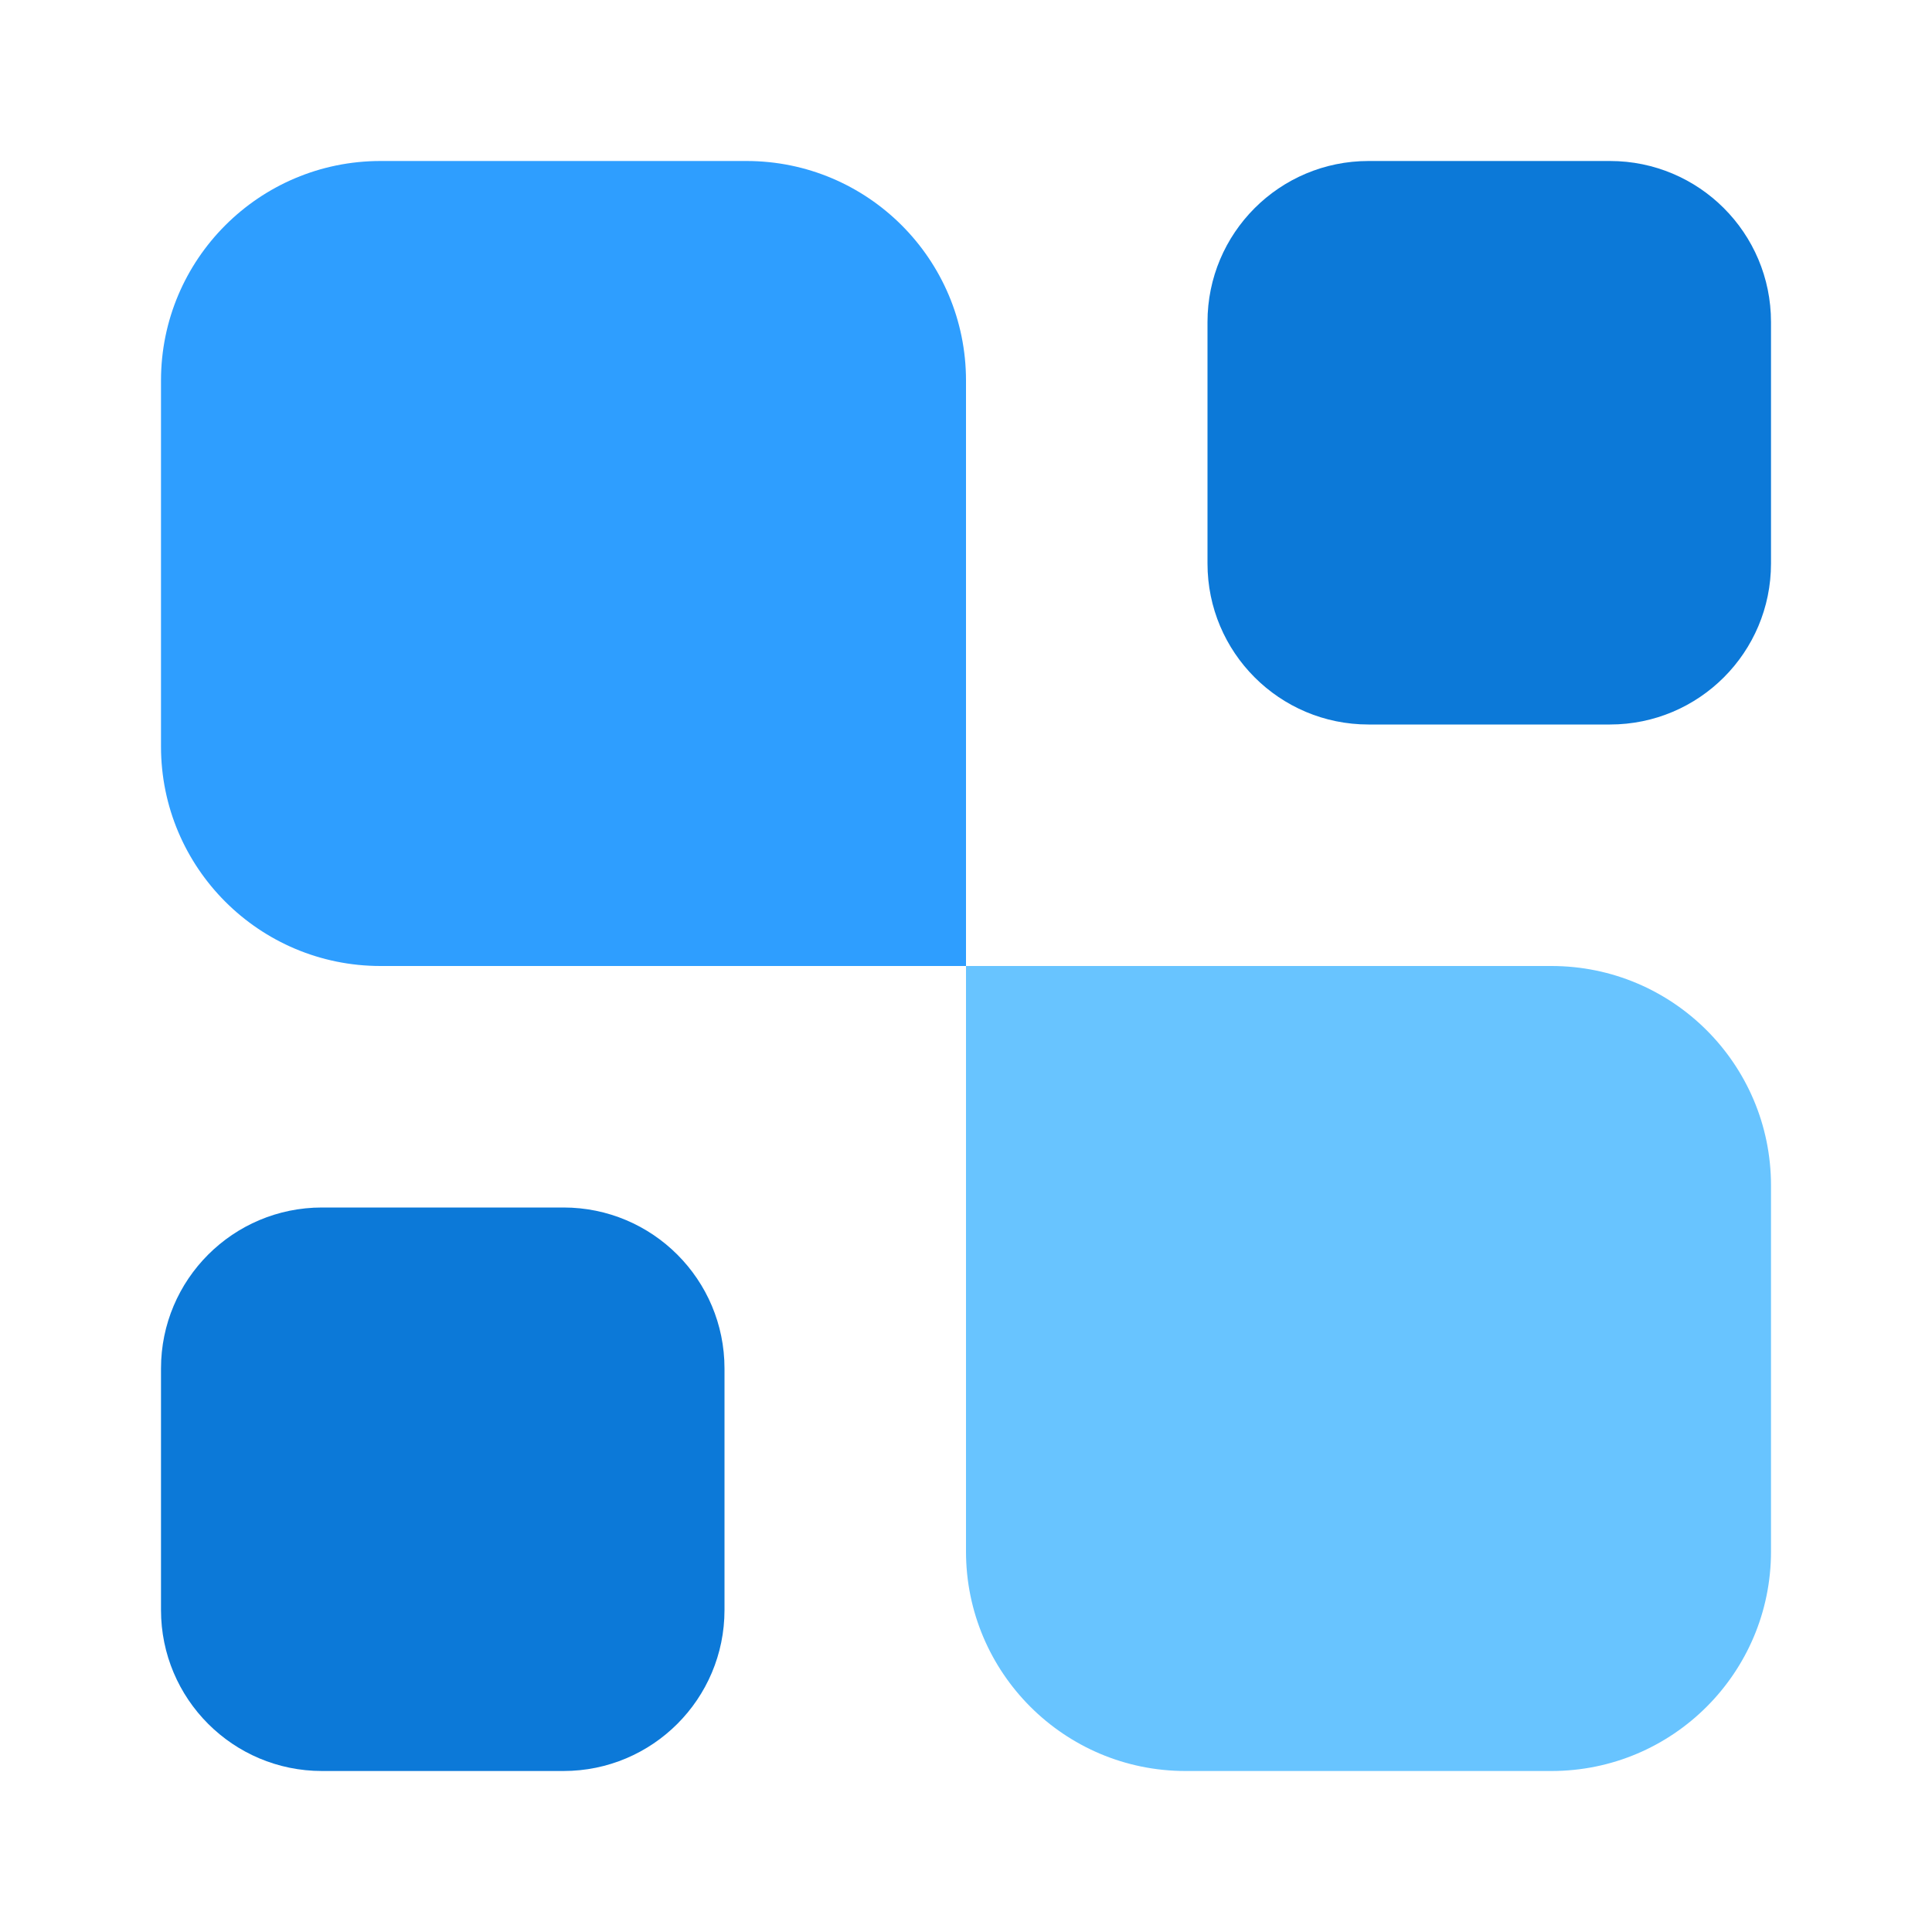
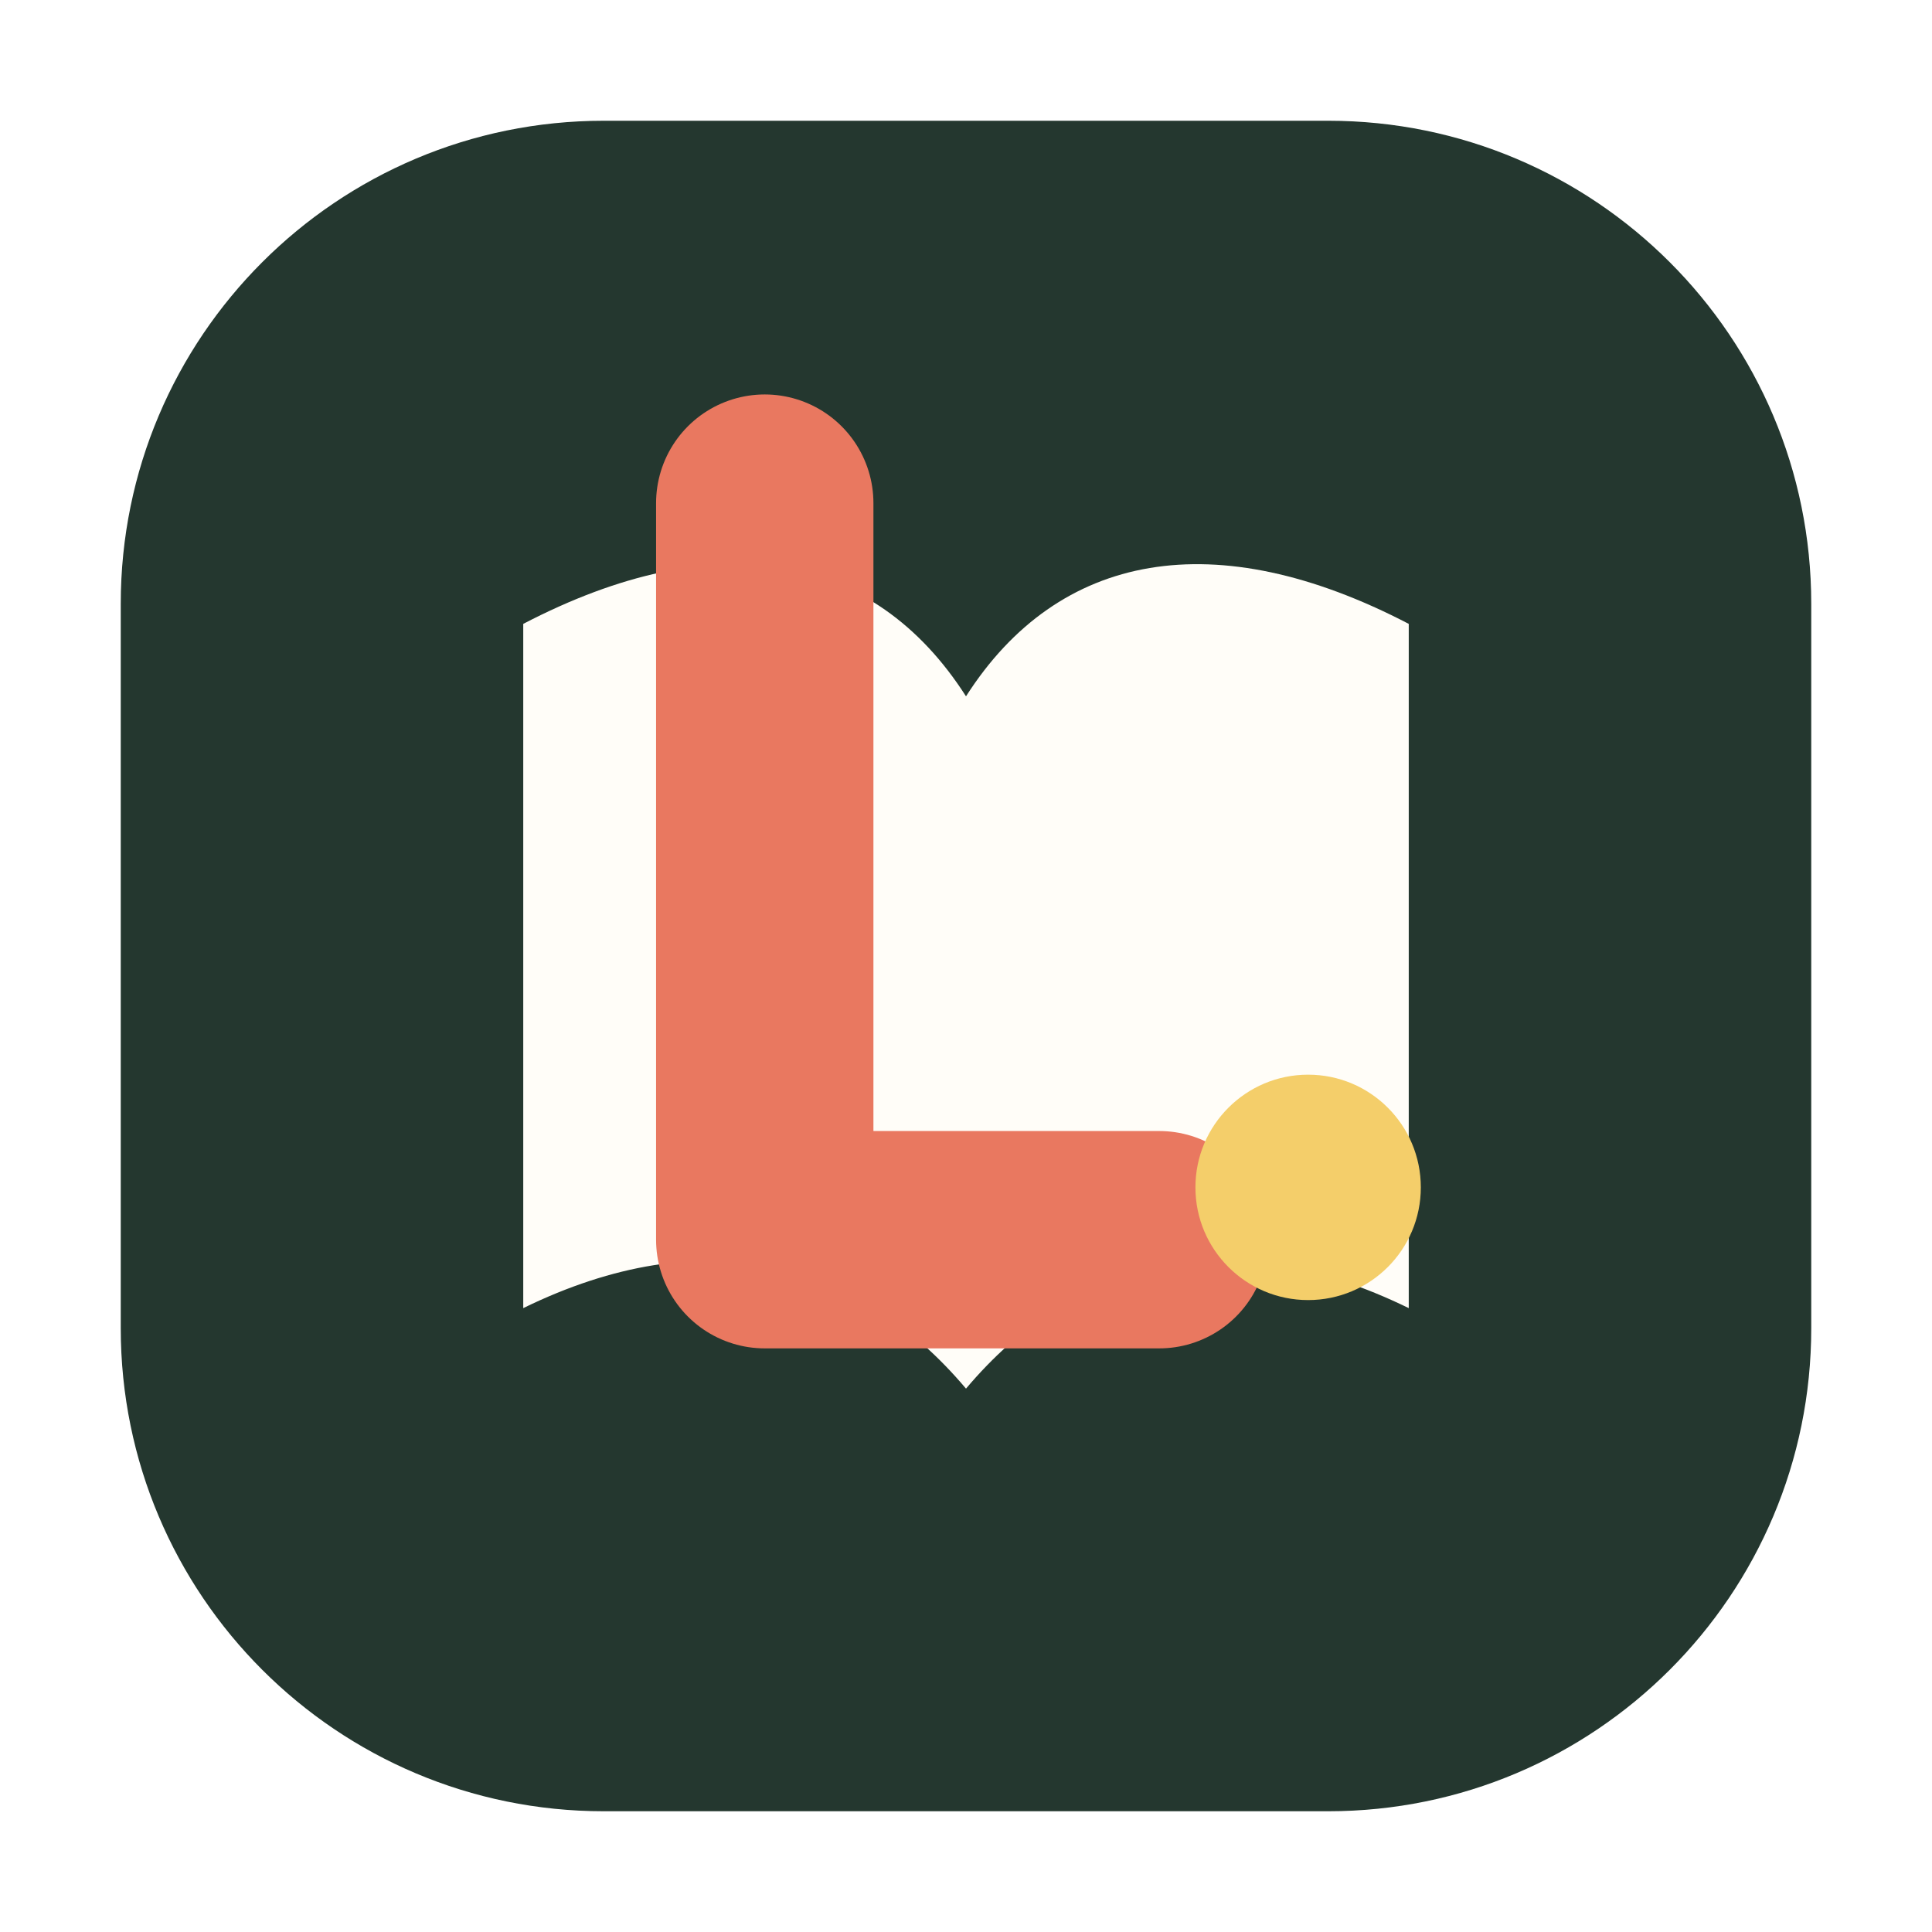
- <svg xmlns="http://www.w3.org/2000/svg" width="24" height="24" viewBox="0 0 24 24" fill="none">
-   <path d="M22 19.273C22 20.779 20.779 22 19.273 22H14.727C13.221 22 12 20.779 12 19.273V12H19.273C20.779 12 22 13.221 22 14.727V19.273Z" fill="#68C4FF" />
-   <path d="M20 2C21.105 2 22 2.895 22 4V7C22 8.105 21.105 9 20 9H17C15.895 9 15 8.105 15 7V4C15 2.895 15.895 2 17 2H20Z" fill="#0C79D8" />
-   <path d="M7 15C8.105 15 9 15.895 9 17V20C9 21.105 8.105 22 7 22H4C2.895 22 2 21.105 2 20V17C2 15.895 2.895 15 4 15H7Z" fill="#0C79D8" />
-   <path d="M12 12H4.727C3.221 12 2 10.779 2 9.273V4.727C2 3.221 3.221 2 4.727 2H9.273C10.779 2 12 3.221 12 4.727V12Z" fill="#2E9EFF" />
+ <svg xmlns="http://www.w3.org/2000/svg" width="48" height="48" viewBox="0 0 48 48" fill="none">
+   <rect x="3" y="3" width="42" height="42" rx="12" fill="#24372F" />
+   <path d="M13 15.5C17.8 13 21.7 13.7 24 17.3V34.5C21.3 31.3 17.5 30.3 13 32.5V15.5Z" fill="#FFFDF8" />
+   <path d="M35 15.5C30.2 13 26.3 13.7 24 17.3V34.5C26.7 31.3 30.5 30.3 35 32.5V15.5Z" fill="#FFFDF8" />
+   <path d="M19 12.5V30.8H28.8" stroke="#E97860" stroke-width="5.4" stroke-linecap="round" stroke-linejoin="round" />
+   <circle cx="32.5" cy="29.5" r="2.8" fill="#F4CE6A" />
</svg>
